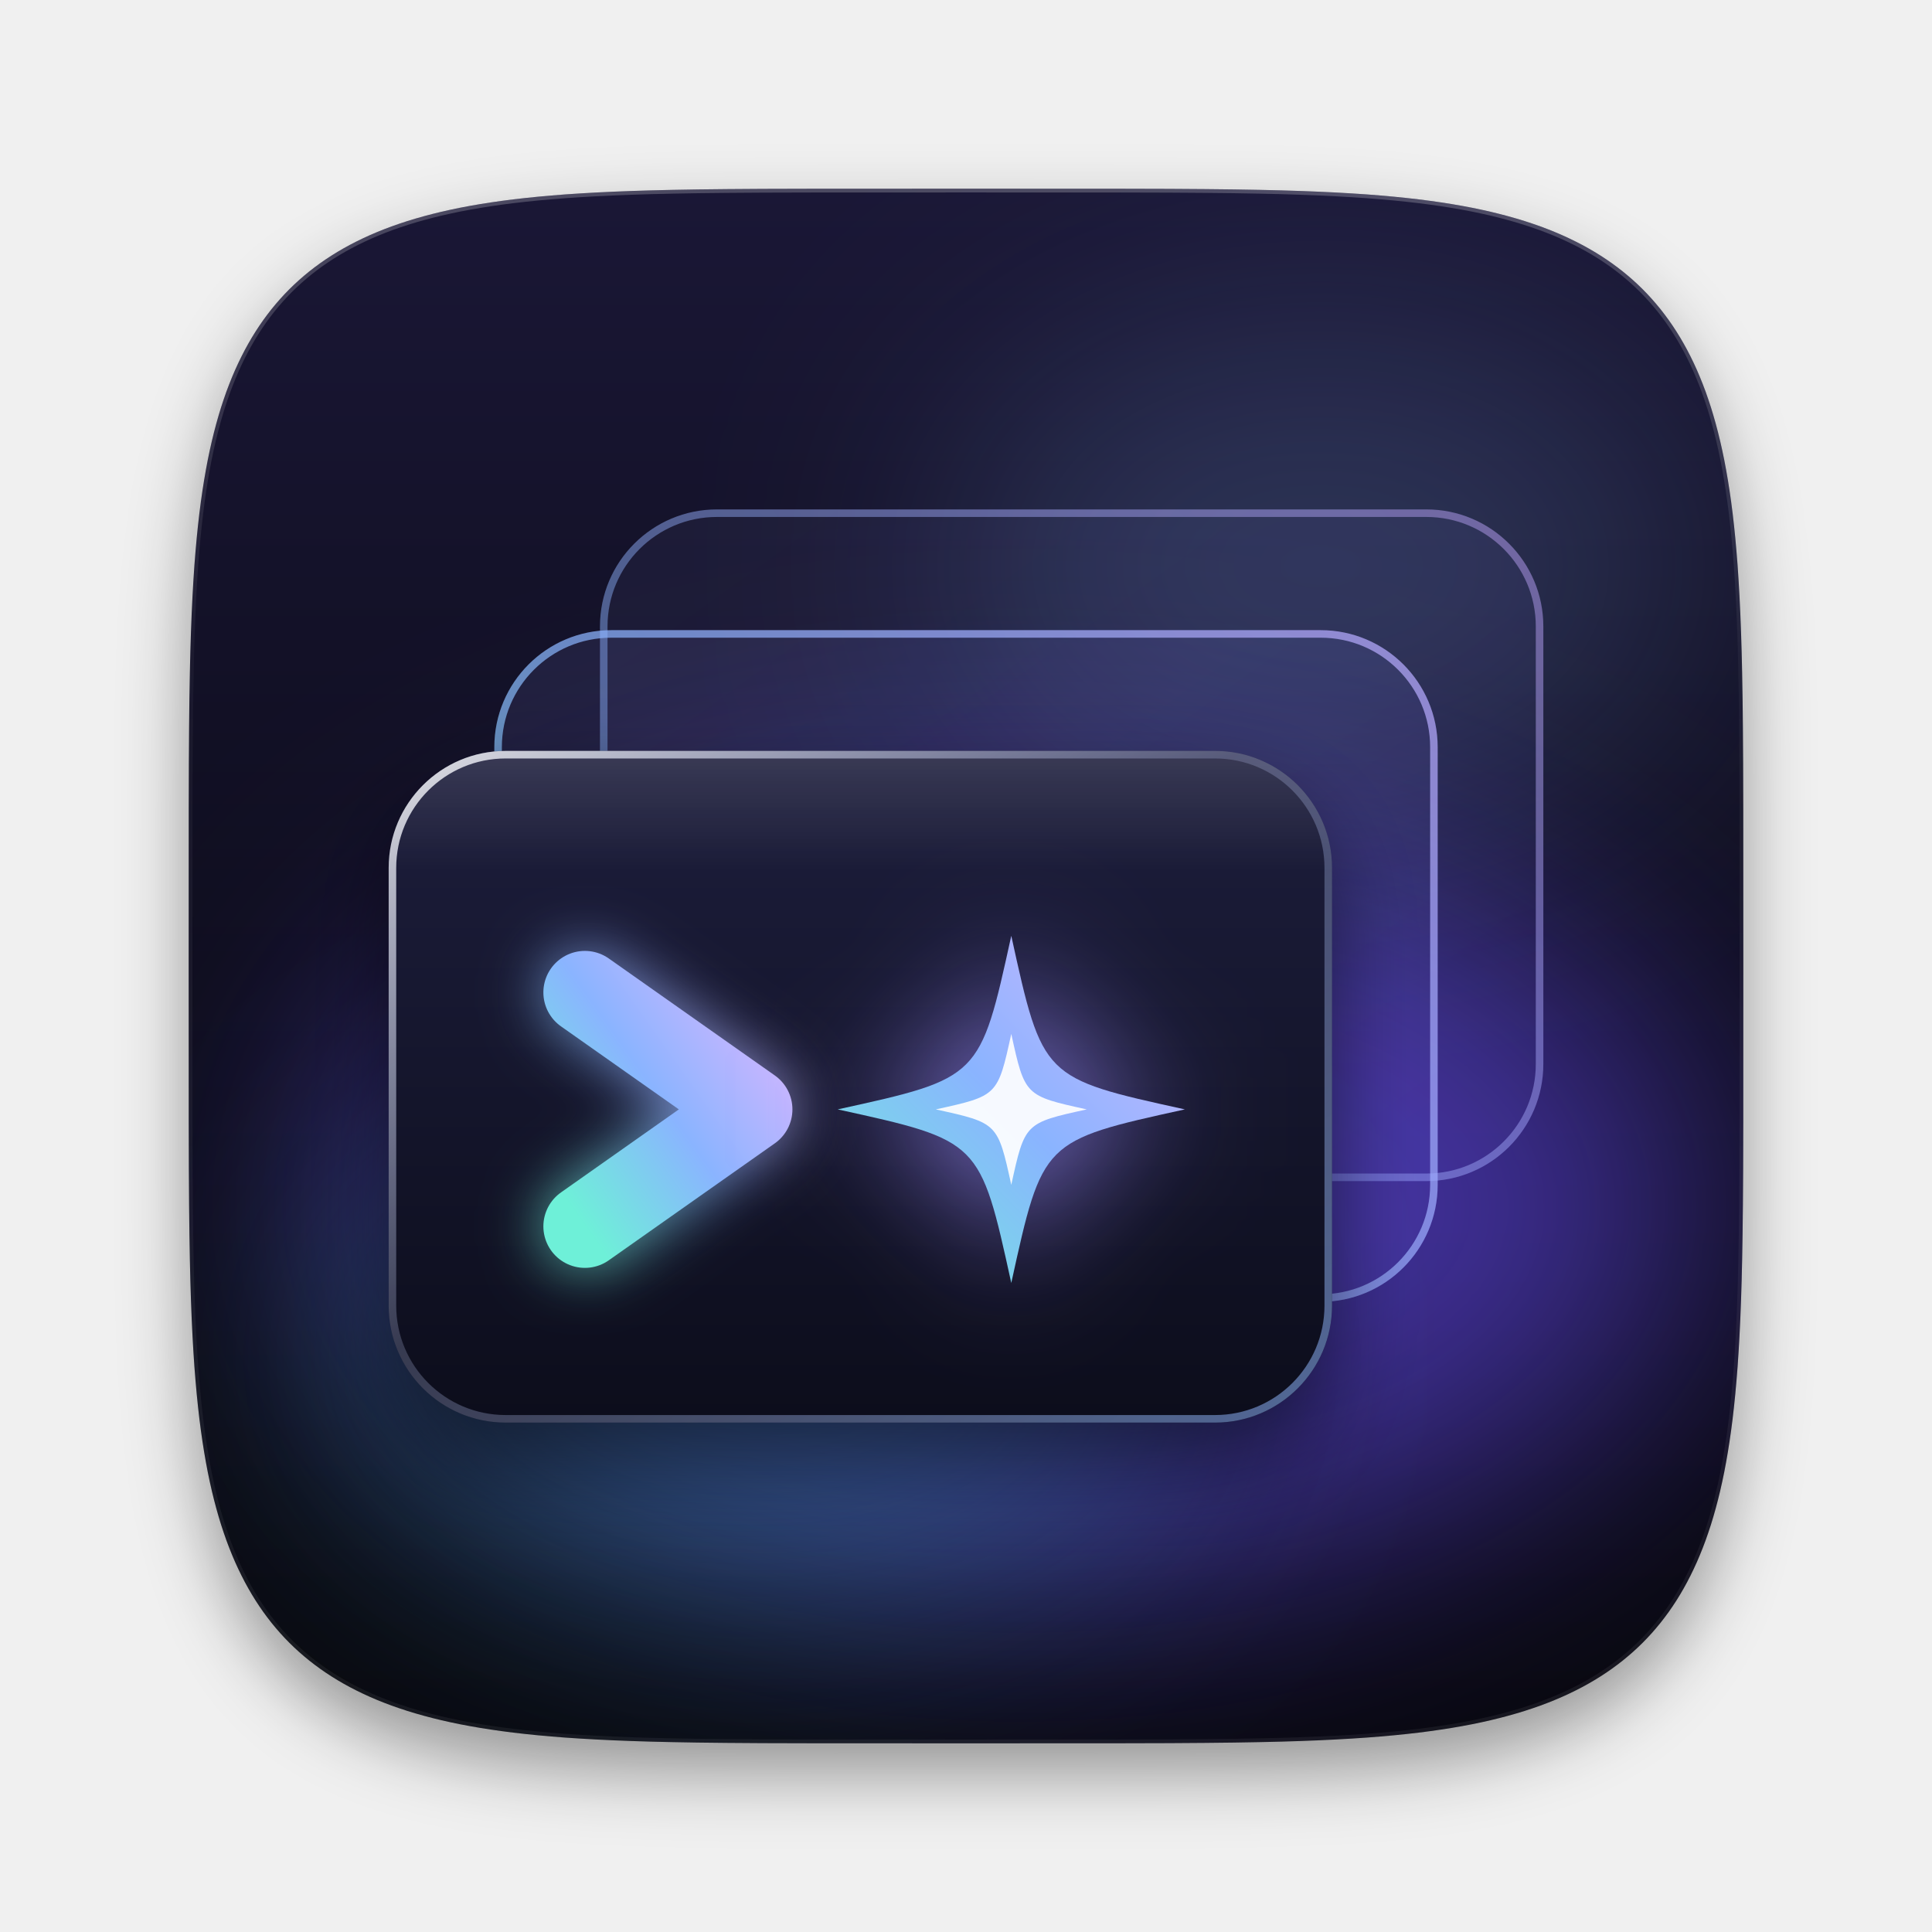
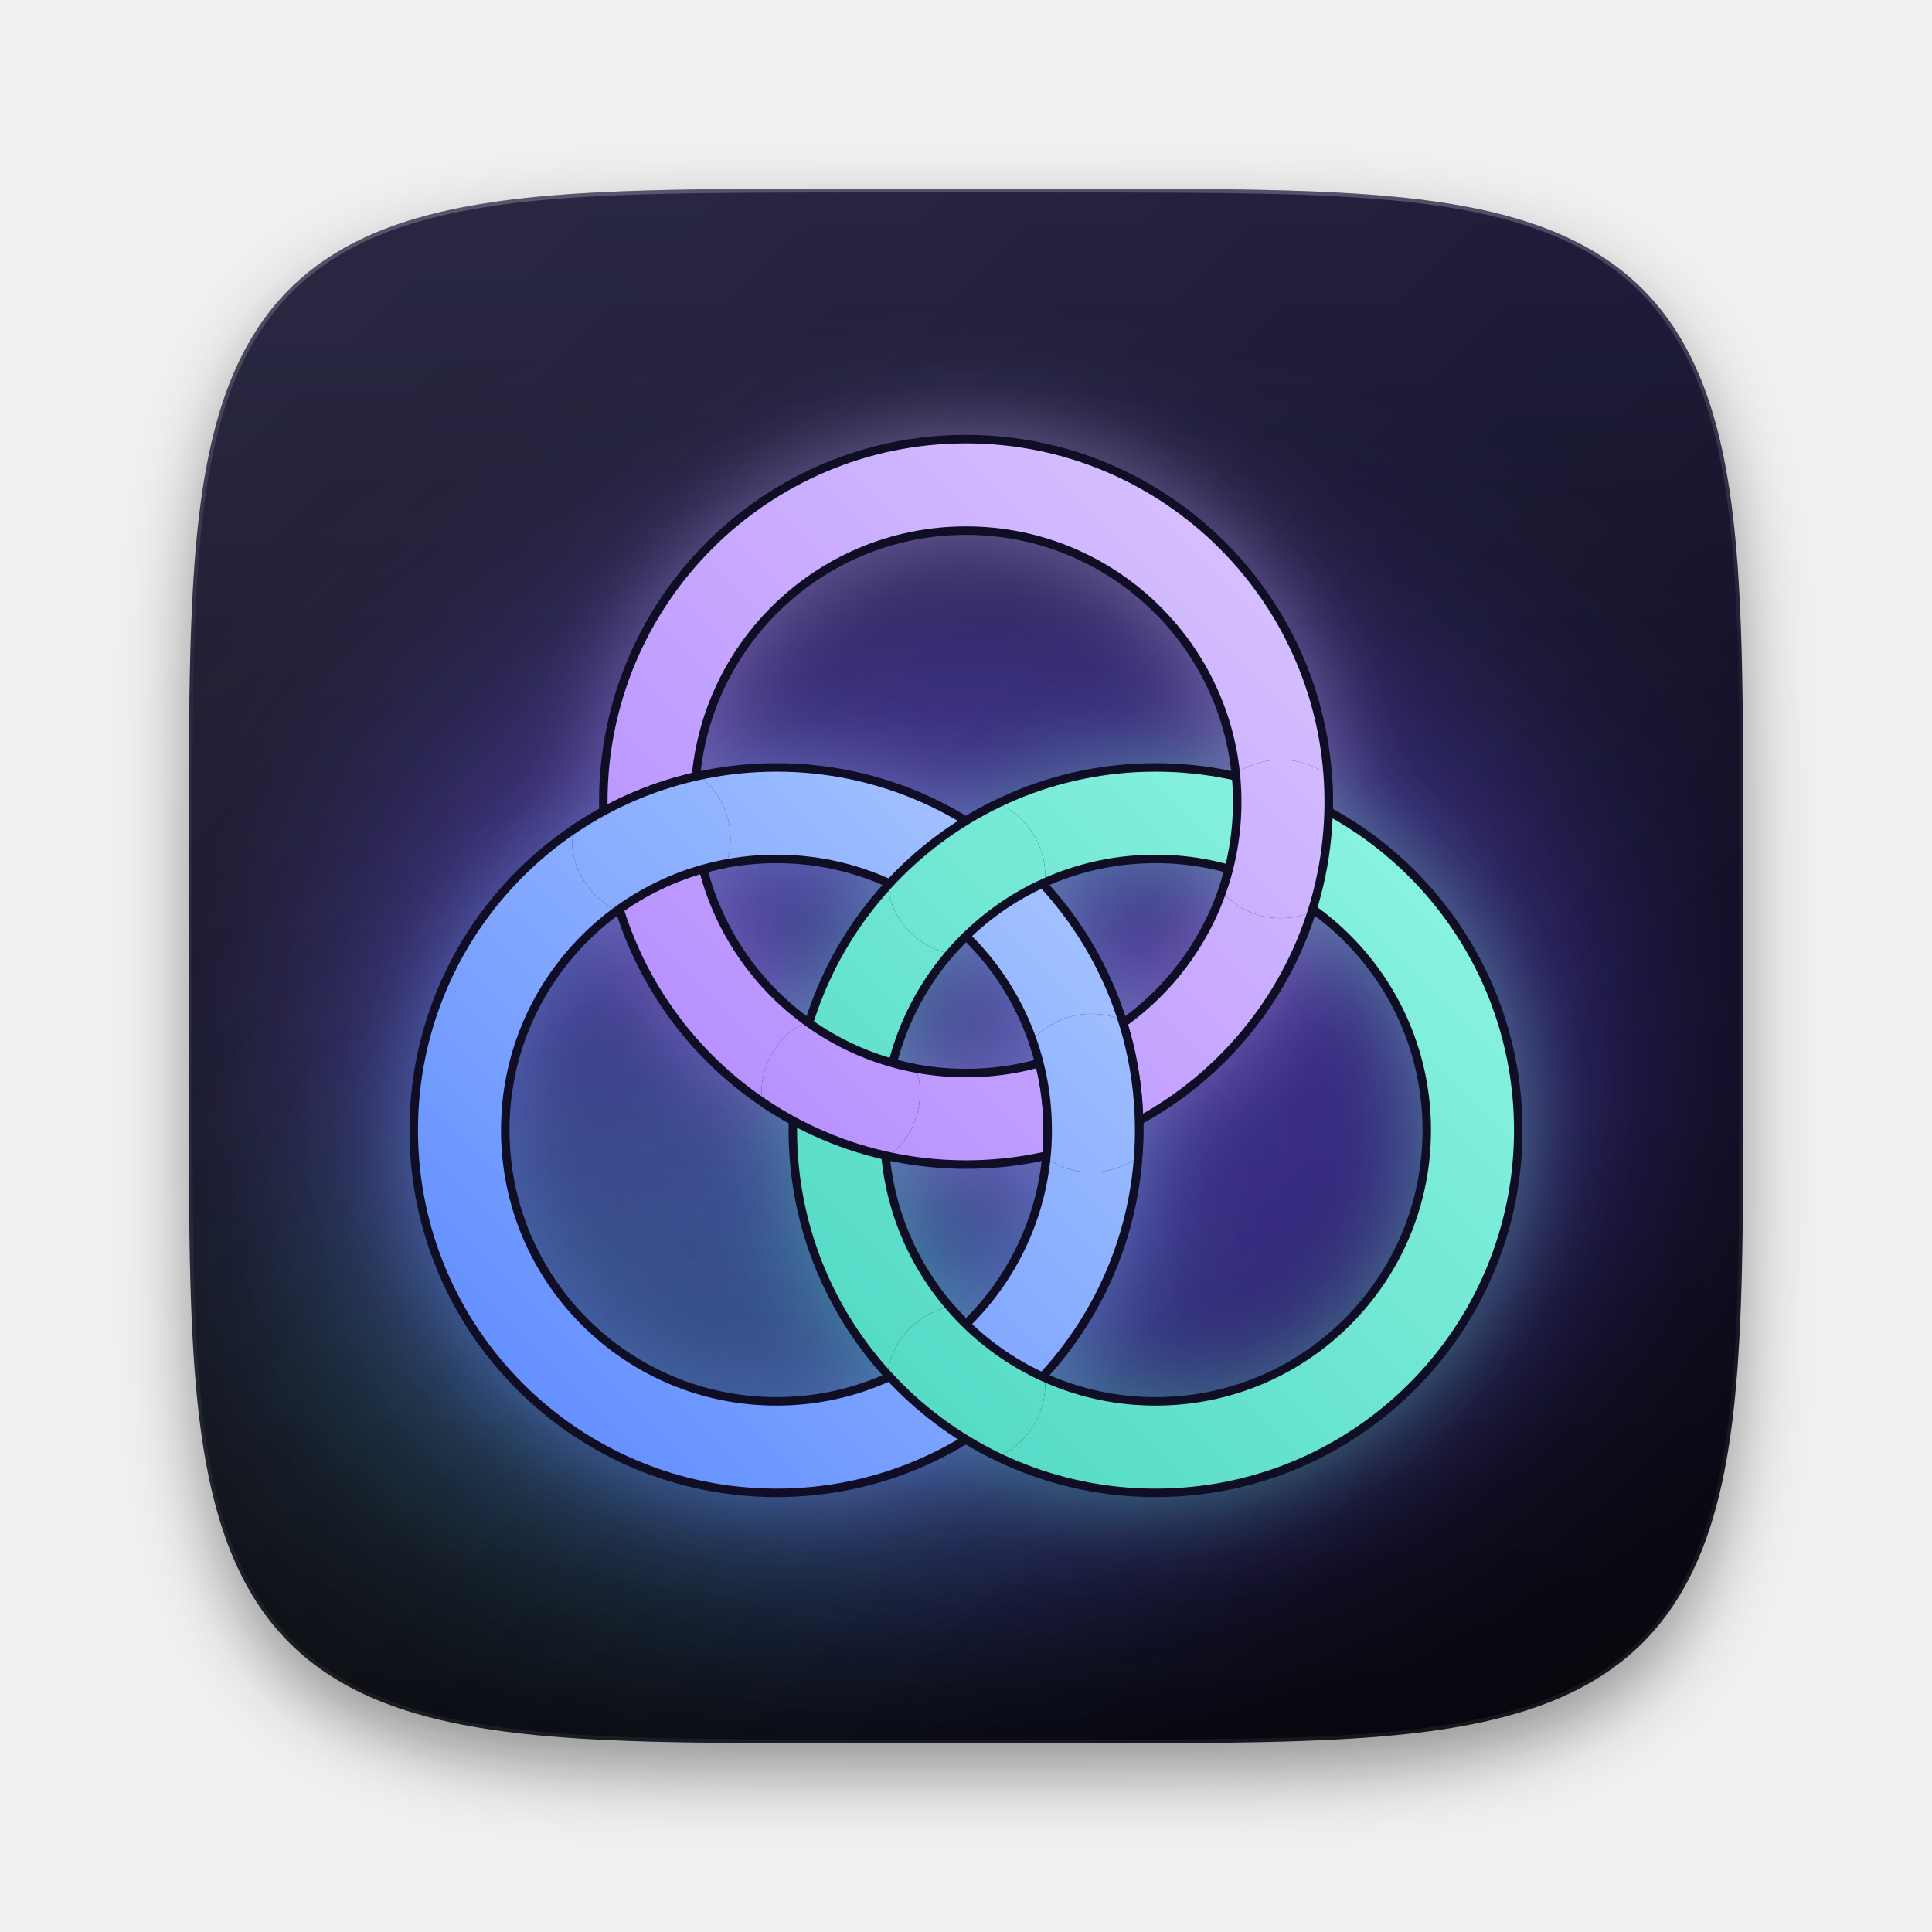
<svg xmlns="http://www.w3.org/2000/svg" width="1024" height="1024" viewBox="0 0 1024 1024">
  <defs>
    <linearGradient id="bg" gradientUnits="userSpaceOnUse" x1="0" y1="100" x2="0" y2="924">
      <stop offset="0" stop-color="#1A1736" />
      <stop offset="0.5" stop-color="#0E0D1D" />
      <stop offset="1" stop-color="#07070D" />
    </linearGradient>
-     <linearGradient id="mark" gradientUnits="userSpaceOnUse" x1="200" y1="780" x2="820" y2="260">
-       <stop offset="0" stop-color="#6EF0D8" />
-       <stop offset="0.45" stop-color="#8AB4FF" />
-       <stop offset="1" stop-color="#C8A8FF" />
-     </linearGradient>
-     <linearGradient id="ink" x1="0" y1="1" x2="1" y2="0">
-       <stop offset="0" stop-color="#6EF0D8" />
-       <stop offset="0.5" stop-color="#8AB4FF" />
-       <stop offset="1" stop-color="#D2B6FF" />
-     </linearGradient>
-     <linearGradient id="tint" x1="0" y1="0" x2="1" y2="1">
-       <stop offset="0" stop-color="#9AA8FF" />
-       <stop offset="1" stop-color="#6C5CFF" />
-     </linearGradient>
-     <linearGradient id="edge" x1="0" y1="0" x2="1" y2="1">
-       <stop offset="0" stop-color="#FFFFFF" stop-opacity="0.85" />
-       <stop offset="0.45" stop-color="#C7D2FF" stop-opacity="0.22" />
-       <stop offset="1" stop-color="#8AB4FF" stop-opacity="0.55" />
-     </linearGradient>
-     <linearGradient id="glass" x1="0" y1="0" x2="0" y2="1">
-       <stop offset="0" stop-color="#1D1E3D" />
-       <stop offset="1" stop-color="#0C0D1B" />
-     </linearGradient>
-     <linearGradient id="sheen" x1="0" y1="0" x2="0" y2="1">
-       <stop offset="0" stop-color="#FFFFFF" stop-opacity="0.13" />
-       <stop offset="0.18" stop-color="#FFFFFF" stop-opacity="0" />
-     </linearGradient>
    <linearGradient id="rimlight" gradientUnits="userSpaceOnUse" x1="0" y1="100" x2="0" y2="924">
      <stop offset="0" stop-color="#FFFFFF" stop-opacity="0.22" />
      <stop offset="0.3" stop-color="#FFFFFF" stop-opacity="0.04" />
      <stop offset="1" stop-color="#FFFFFF" stop-opacity="0.06" />
    </linearGradient>
+     <linearGradient id="sheen" gradientUnits="userSpaceOnUse" x1="100" y1="100" x2="700" y2="700">
+       <stop offset="0" stop-color="#FFFFFF" stop-opacity="0.08" />
+       <stop offset="1" stop-color="#FFFFFF" stop-opacity="0" />
+     </linearGradient>
+     <linearGradient id="g0" gradientUnits="userSpaceOnUse" x1="344" y1="593" x2="680" y2="257">
+       <stop offset="0" stop-color="#B48CFF" />
+       <stop offset="1" stop-color="#D9C4FF" />
+     </linearGradient>
+     <linearGradient id="g1" gradientUnits="userSpaceOnUse" x1="444" y1="767" x2="780" y2="431">
+       <stop offset="0" stop-color="#4FD8C4" />
+       <stop offset="1" stop-color="#8EF5E2" />
+     </linearGradient>
+     <linearGradient id="g2" gradientUnits="userSpaceOnUse" x1="244" y1="767" x2="580" y2="431">
+       <stop offset="0" stop-color="#5E8BFF" />
+       <stop offset="1" stop-color="#A8C6FF" />
+     </linearGradient>
    <clipPath id="clip">
      <path d="M924.00,512.00L923.97,593.59L923.90,619.65L923.77,638.60L923.60,654.01L923.37,667.24L923.10,678.95L922.77,689.52L922.39,699.21L921.96,708.17L921.48,716.53L920.96,724.39L920.37,731.81L919.74,738.85L919.06,745.54L918.33,751.94L917.54,758.06L916.70,763.93L915.81,769.57L914.87,775.00L913.88,780.24L912.83,785.29L911.73,790.18L910.57,794.91L909.36,799.49L908.10,803.93L906.79,808.23L905.41,812.41L903.99,816.47L902.50,820.41L900.96,824.24L899.37,827.96L897.71,831.58L896.00,835.10L894.23,838.53L892.40,841.86L890.51,845.11L888.56,848.27L886.55,851.34L884.48,854.33L882.34,857.24L880.14,860.08L877.87,862.83L875.54,865.52L873.14,868.13L870.67,870.67L868.13,873.14L865.52,875.54L862.83,877.87L860.08,880.14L857.24,882.34L854.33,884.48L851.34,886.55L848.27,888.56L845.11,890.51L841.86,892.40L838.53,894.23L835.10,896.00L831.58,897.71L827.96,899.37L824.24,900.96L820.41,902.50L816.47,903.99L812.41,905.41L808.23,906.79L803.93,908.10L799.49,909.36L794.91,910.57L790.18,911.73L785.29,912.83L780.24,913.88L775.00,914.87L769.57,915.81L763.93,916.70L758.06,917.54L751.94,918.33L745.54,919.06L738.85,919.74L731.81,920.37L724.39,920.96L716.53,921.48L708.17,921.96L699.21,922.39L689.52,922.77L678.95,923.10L667.24,923.37L654.01,923.60L638.60,923.77L619.65,923.90L593.59,923.97L512.00,924.00L430.41,923.97L404.35,923.90L385.40,923.77L369.99,923.60L356.76,923.37L345.05,923.10L334.48,922.77L324.79,922.39L315.83,921.96L307.47,921.48L299.61,920.96L292.19,920.37L285.15,919.74L278.46,919.06L272.06,918.33L265.94,917.54L260.07,916.70L254.43,915.81L249.00,914.87L243.76,913.88L238.71,912.83L233.82,911.73L229.09,910.57L224.51,909.36L220.07,908.10L215.77,906.79L211.59,905.41L207.53,903.99L203.59,902.50L199.76,900.96L196.04,899.37L192.42,897.71L188.90,896.00L185.47,894.23L182.14,892.40L178.89,890.51L175.73,888.56L172.66,886.55L169.67,884.48L166.76,882.34L163.92,880.14L161.17,877.87L158.48,875.54L155.87,873.14L153.33,870.67L150.86,868.13L148.46,865.52L146.13,862.83L143.86,860.08L141.66,857.24L139.52,854.33L137.45,851.34L135.44,848.27L133.49,845.11L131.60,841.86L129.77,838.53L128.00,835.10L126.29,831.58L124.63,827.96L123.04,824.24L121.50,820.41L120.01,816.47L118.59,812.41L117.21,808.23L115.90,803.93L114.64,799.49L113.43,794.91L112.27,790.18L111.17,785.29L110.12,780.24L109.13,775.00L108.19,769.57L107.30,763.93L106.46,758.06L105.67,751.94L104.94,745.54L104.26,738.85L103.63,731.81L103.04,724.39L102.52,716.53L102.04,708.17L101.61,699.21L101.23,689.52L100.90,678.95L100.63,667.24L100.40,654.01L100.23,638.60L100.10,619.65L100.03,593.59L100.00,512.00L100.03,430.41L100.10,404.35L100.23,385.40L100.40,369.99L100.63,356.76L100.90,345.05L101.23,334.48L101.61,324.79L102.04,315.83L102.52,307.47L103.04,299.61L103.63,292.19L104.26,285.15L104.94,278.46L105.67,272.06L106.46,265.94L107.30,260.07L108.19,254.43L109.13,249.00L110.12,243.76L111.17,238.71L112.27,233.82L113.43,229.09L114.64,224.51L115.90,220.07L117.21,215.77L118.59,211.59L120.01,207.53L121.50,203.59L123.04,199.76L124.63,196.04L126.29,192.42L128.00,188.90L129.77,185.47L131.60,182.14L133.49,178.89L135.44,175.73L137.45,172.66L139.52,169.67L141.66,166.76L143.86,163.92L146.13,161.17L148.46,158.48L150.86,155.87L153.33,153.33L155.87,150.86L158.48,148.46L161.17,146.13L163.92,143.86L166.76,141.66L169.67,139.52L172.66,137.45L175.73,135.44L178.89,133.49L182.14,131.60L185.47,129.77L188.90,128.00L192.42,126.29L196.04,124.63L199.76,123.04L203.59,121.50L207.53,120.01L211.59,118.59L215.77,117.21L220.07,115.90L224.51,114.64L229.09,113.43L233.82,112.27L238.71,111.17L243.76,110.12L249.00,109.13L254.43,108.19L260.07,107.30L265.94,106.46L272.06,105.67L278.46,104.94L285.15,104.26L292.19,103.63L299.61,103.04L307.47,102.52L315.83,102.04L324.79,101.61L334.48,101.23L345.05,100.90L356.76,100.63L369.99,100.40L385.40,100.23L404.35,100.10L430.41,100.03L512.00,100.00L593.59,100.03L619.65,100.10L638.60,100.23L654.01,100.40L667.24,100.63L678.95,100.90L689.52,101.23L699.21,101.61L708.17,102.04L716.53,102.52L724.39,103.04L731.81,103.63L738.85,104.26L745.54,104.94L751.94,105.67L758.06,106.46L763.93,107.30L769.57,108.19L775.00,109.13L780.24,110.12L785.29,111.17L790.18,112.27L794.91,113.43L799.49,114.64L803.93,115.90L808.23,117.21L812.41,118.59L816.47,120.01L820.41,121.50L824.24,123.04L827.96,124.63L831.58,126.29L835.10,128.00L838.53,129.77L841.86,131.60L845.11,133.49L848.27,135.44L851.34,137.45L854.33,139.52L857.24,141.66L860.08,143.86L862.83,146.13L865.52,148.46L868.13,150.86L870.67,153.33L873.14,155.87L875.54,158.48L877.87,161.17L880.14,163.92L882.34,166.76L884.48,169.67L886.55,172.66L888.56,175.73L890.51,178.89L892.40,182.14L894.23,185.47L896.00,188.90L897.71,192.42L899.37,196.04L900.96,199.76L902.50,203.59L903.99,207.53L905.41,211.59L906.79,215.77L908.10,220.07L909.36,224.51L910.57,229.09L911.73,233.82L912.83,238.71L913.88,243.76L914.87,249.00L915.81,254.43L916.70,260.07L917.54,265.94L918.33,272.06L919.06,278.46L919.74,285.15L920.37,292.19L920.96,299.61L921.48,307.47L921.96,315.83L922.39,324.79L922.77,334.48L923.10,345.05L923.37,356.76L923.60,369.99L923.77,385.40L923.90,404.35L923.97,430.41Z" />
+     </clipPath>
+     <clipPath id="x0">
+       <circle cx="445.61" cy="579.33" r="42" />
+     </clipPath>
+     <clipPath id="x1">
+       <circle cx="678.84" cy="444.67" r="42" />
+     </clipPath>
+     <clipPath id="x2">
+       <circle cx="512.00" cy="464.34" r="42" />
+     </clipPath>
+     <clipPath id="x3">
+       <circle cx="512.00" cy="733.66" r="42" />
+     </clipPath>
+     <clipPath id="x4">
+       <circle cx="578.39" cy="579.33" r="42" />
+     </clipPath>
+     <clipPath id="x5">
+       <circle cx="345.16" cy="444.67" r="42" />
    </clipPath>
    <filter id="drop" filterUnits="userSpaceOnUse" x="-200" y="-200" width="1424" height="1424" color-interpolation-filters="sRGB">
      <feGaussianBlur stdDeviation="18" />
    </filter>
    <filter id="pool" filterUnits="userSpaceOnUse" x="-200" y="-200" width="1424" height="1424" color-interpolation-filters="sRGB">
      <feGaussianBlur stdDeviation="70" />
    </filter>
-     <filter id="shadow" filterUnits="userSpaceOnUse" x="-200" y="-200" width="1424" height="1424" color-interpolation-filters="sRGB">
-       <feGaussianBlur stdDeviation="24" />
-     </filter>
    <filter id="glow" filterUnits="userSpaceOnUse" x="-200" y="-200" width="1424" height="1424" color-interpolation-filters="sRGB">
-       <feGaussianBlur stdDeviation="16" />
-     </filter>
-     <filter id="halo" filterUnits="userSpaceOnUse" x="-200" y="-200" width="1424" height="1424" color-interpolation-filters="sRGB">
-       <feGaussianBlur stdDeviation="34" />
+       <feGaussianBlur stdDeviation="26" />
    </filter>
  </defs>
  <path d="M924.00,512.00L923.97,593.59L923.90,619.65L923.77,638.60L923.60,654.01L923.37,667.24L923.10,678.95L922.77,689.52L922.39,699.21L921.96,708.17L921.48,716.53L920.96,724.39L920.37,731.81L919.74,738.85L919.06,745.54L918.33,751.94L917.54,758.06L916.70,763.93L915.81,769.57L914.87,775.00L913.88,780.24L912.83,785.29L911.73,790.18L910.57,794.91L909.36,799.49L908.10,803.93L906.79,808.23L905.41,812.41L903.99,816.47L902.50,820.41L900.96,824.24L899.37,827.96L897.71,831.58L896.00,835.10L894.23,838.53L892.40,841.86L890.51,845.11L888.56,848.27L886.55,851.34L884.48,854.33L882.34,857.24L880.14,860.08L877.87,862.83L875.54,865.52L873.14,868.13L870.67,870.67L868.13,873.14L865.52,875.54L862.83,877.87L860.08,880.14L857.24,882.34L854.33,884.48L851.34,886.55L848.27,888.56L845.11,890.51L841.86,892.40L838.53,894.23L835.10,896.00L831.58,897.71L827.96,899.37L824.24,900.96L820.41,902.50L816.47,903.99L812.41,905.41L808.23,906.79L803.93,908.10L799.49,909.36L794.91,910.57L790.18,911.73L785.29,912.83L780.24,913.88L775.00,914.87L769.57,915.81L763.93,916.70L758.06,917.54L751.94,918.33L745.54,919.06L738.85,919.74L731.81,920.37L724.39,920.96L716.53,921.48L708.17,921.96L699.21,922.39L689.52,922.77L678.95,923.10L667.24,923.37L654.01,923.60L638.60,923.77L619.65,923.90L593.59,923.97L512.00,924.00L430.41,923.97L404.35,923.90L385.40,923.77L369.99,923.60L356.76,923.37L345.05,923.10L334.48,922.77L324.79,922.39L315.83,921.96L307.47,921.48L299.61,920.96L292.19,920.37L285.15,919.74L278.46,919.06L272.06,918.33L265.94,917.54L260.07,916.70L254.43,915.81L249.00,914.87L243.76,913.88L238.71,912.83L233.82,911.73L229.09,910.57L224.51,909.36L220.07,908.10L215.77,906.79L211.59,905.41L207.53,903.99L203.59,902.50L199.76,900.96L196.04,899.37L192.42,897.71L188.90,896.00L185.47,894.23L182.14,892.40L178.89,890.51L175.73,888.56L172.66,886.55L169.67,884.48L166.76,882.34L163.92,880.14L161.17,877.87L158.48,875.54L155.87,873.14L153.33,870.67L150.86,868.13L148.46,865.52L146.13,862.83L143.86,860.08L141.66,857.24L139.52,854.33L137.45,851.34L135.44,848.27L133.49,845.11L131.60,841.86L129.77,838.53L128.00,835.10L126.29,831.58L124.63,827.96L123.04,824.24L121.50,820.41L120.01,816.47L118.59,812.41L117.21,808.23L115.90,803.93L114.64,799.49L113.43,794.91L112.27,790.18L111.17,785.29L110.12,780.24L109.13,775.00L108.19,769.57L107.30,763.93L106.46,758.06L105.67,751.94L104.94,745.54L104.26,738.85L103.63,731.81L103.04,724.39L102.52,716.53L102.04,708.17L101.61,699.21L101.23,689.52L100.90,678.95L100.63,667.24L100.40,654.01L100.23,638.60L100.10,619.65L100.03,593.59L100.00,512.00L100.03,430.41L100.10,404.35L100.23,385.40L100.40,369.99L100.63,356.76L100.90,345.05L101.23,334.48L101.61,324.79L102.04,315.83L102.52,307.47L103.04,299.61L103.63,292.19L104.26,285.15L104.94,278.46L105.67,272.06L106.46,265.94L107.30,260.07L108.19,254.43L109.13,249.00L110.12,243.76L111.17,238.71L112.27,233.82L113.43,229.09L114.64,224.51L115.90,220.07L117.21,215.77L118.59,211.59L120.01,207.53L121.50,203.59L123.04,199.76L124.63,196.04L126.29,192.42L128.00,188.90L129.77,185.47L131.60,182.14L133.49,178.89L135.44,175.73L137.45,172.66L139.52,169.67L141.66,166.76L143.86,163.92L146.13,161.17L148.46,158.48L150.86,155.87L153.33,153.33L155.87,150.86L158.48,148.46L161.17,146.13L163.92,143.86L166.76,141.66L169.67,139.52L172.66,137.45L175.73,135.44L178.89,133.49L182.14,131.60L185.47,129.77L188.90,128.00L192.42,126.29L196.04,124.63L199.76,123.04L203.59,121.50L207.53,120.01L211.59,118.59L215.77,117.21L220.07,115.90L224.51,114.64L229.09,113.43L233.82,112.27L238.71,111.17L243.76,110.12L249.00,109.13L254.43,108.19L260.07,107.30L265.94,106.46L272.06,105.67L278.46,104.94L285.15,104.26L292.19,103.63L299.61,103.04L307.47,102.52L315.83,102.04L324.79,101.61L334.48,101.23L345.05,100.90L356.76,100.63L369.99,100.40L385.40,100.23L404.35,100.10L430.41,100.03L512.00,100.00L593.59,100.03L619.65,100.10L638.60,100.23L654.01,100.40L667.24,100.63L678.95,100.90L689.52,101.23L699.21,101.61L708.17,102.04L716.53,102.52L724.39,103.04L731.81,103.63L738.85,104.26L745.54,104.94L751.94,105.67L758.06,106.46L763.93,107.30L769.57,108.19L775.00,109.13L780.24,110.12L785.29,111.17L790.18,112.27L794.91,113.43L799.49,114.64L803.93,115.90L808.23,117.21L812.41,118.59L816.47,120.01L820.41,121.50L824.24,123.04L827.96,124.63L831.58,126.29L835.10,128.00L838.53,129.77L841.86,131.60L845.11,133.49L848.27,135.44L851.34,137.45L854.33,139.52L857.24,141.66L860.08,143.86L862.83,146.13L865.52,148.46L868.13,150.86L870.67,153.33L873.14,155.87L875.54,158.48L877.87,161.17L880.14,163.92L882.34,166.76L884.48,169.67L886.55,172.66L888.56,175.73L890.51,178.89L892.40,182.14L894.23,185.47L896.00,188.90L897.71,192.42L899.37,196.04L900.96,199.76L902.50,203.59L903.99,207.53L905.41,211.59L906.79,215.77L908.10,220.07L909.36,224.51L910.57,229.09L911.73,233.82L912.83,238.71L913.88,243.76L914.87,249.00L915.81,254.43L916.70,260.07L917.54,265.94L918.33,272.06L919.06,278.46L919.74,285.15L920.37,292.19L920.96,299.61L921.48,307.47L921.96,315.83L922.39,324.79L922.77,334.48L923.10,345.05L923.37,356.76L923.60,369.99L923.77,385.40L923.90,404.35L923.97,430.41Z" fill="#000" opacity="0.38" filter="url(#drop)" transform="translate(0 16)" />
  <path d="M924.00,512.00L923.97,593.59L923.90,619.65L923.77,638.60L923.60,654.01L923.37,667.24L923.10,678.95L922.77,689.52L922.39,699.21L921.96,708.17L921.48,716.53L920.96,724.39L920.37,731.81L919.74,738.85L919.06,745.54L918.33,751.94L917.54,758.06L916.70,763.93L915.81,769.57L914.87,775.00L913.88,780.24L912.83,785.29L911.73,790.18L910.57,794.91L909.36,799.49L908.10,803.93L906.79,808.23L905.41,812.41L903.99,816.47L902.50,820.41L900.96,824.24L899.37,827.96L897.71,831.58L896.00,835.10L894.23,838.53L892.40,841.86L890.51,845.11L888.56,848.27L886.55,851.34L884.48,854.33L882.34,857.24L880.14,860.08L877.87,862.83L875.54,865.52L873.14,868.13L870.67,870.67L868.13,873.14L865.52,875.54L862.83,877.87L860.08,880.14L857.24,882.34L854.33,884.48L851.34,886.55L848.27,888.56L845.11,890.51L841.86,892.40L838.53,894.23L835.10,896.00L831.58,897.71L827.96,899.37L824.24,900.96L820.41,902.50L816.47,903.99L812.41,905.41L808.23,906.79L803.93,908.10L799.49,909.36L794.91,910.57L790.18,911.73L785.29,912.83L780.24,913.88L775.00,914.87L769.57,915.81L763.93,916.70L758.06,917.54L751.94,918.33L745.54,919.06L738.85,919.74L731.81,920.37L724.39,920.96L716.53,921.48L708.17,921.96L699.21,922.39L689.52,922.77L678.95,923.10L667.24,923.37L654.01,923.60L638.60,923.77L619.65,923.90L593.59,923.97L512.00,924.00L430.41,923.97L404.35,923.90L385.40,923.77L369.99,923.60L356.76,923.37L345.05,923.10L334.48,922.77L324.79,922.39L315.83,921.96L307.47,921.48L299.61,920.96L292.19,920.37L285.15,919.74L278.46,919.06L272.06,918.33L265.94,917.54L260.07,916.70L254.43,915.81L249.00,914.87L243.76,913.88L238.71,912.83L233.82,911.73L229.09,910.57L224.51,909.36L220.07,908.10L215.77,906.79L211.59,905.41L207.53,903.99L203.59,902.50L199.76,900.96L196.04,899.37L192.42,897.71L188.90,896.00L185.47,894.23L182.14,892.40L178.89,890.51L175.73,888.56L172.66,886.55L169.67,884.48L166.76,882.34L163.92,880.14L161.17,877.87L158.48,875.54L155.87,873.14L153.33,870.67L150.86,868.13L148.46,865.52L146.13,862.83L143.86,860.08L141.66,857.24L139.52,854.33L137.45,851.34L135.44,848.27L133.49,845.11L131.60,841.86L129.77,838.53L128.00,835.10L126.29,831.58L124.63,827.96L123.04,824.24L121.50,820.41L120.01,816.47L118.59,812.41L117.21,808.23L115.90,803.93L114.64,799.49L113.43,794.91L112.27,790.18L111.17,785.29L110.12,780.24L109.13,775.00L108.19,769.57L107.30,763.93L106.46,758.06L105.67,751.94L104.94,745.54L104.26,738.85L103.63,731.81L103.04,724.39L102.52,716.53L102.04,708.17L101.61,699.21L101.23,689.52L100.90,678.95L100.63,667.24L100.40,654.01L100.23,638.60L100.10,619.65L100.03,593.59L100.00,512.00L100.03,430.41L100.10,404.35L100.23,385.40L100.40,369.99L100.63,356.76L100.90,345.05L101.23,334.48L101.61,324.79L102.04,315.83L102.52,307.47L103.04,299.61L103.63,292.19L104.26,285.15L104.94,278.46L105.67,272.06L106.46,265.94L107.30,260.07L108.19,254.43L109.13,249.00L110.12,243.76L111.17,238.71L112.27,233.82L113.43,229.09L114.64,224.51L115.90,220.07L117.21,215.77L118.59,211.59L120.01,207.53L121.50,203.59L123.04,199.76L124.63,196.04L126.29,192.42L128.00,188.90L129.77,185.47L131.60,182.14L133.49,178.89L135.44,175.73L137.45,172.66L139.52,169.67L141.66,166.76L143.86,163.92L146.13,161.17L148.46,158.48L150.86,155.87L153.33,153.33L155.87,150.86L158.48,148.46L161.17,146.13L163.92,143.86L166.76,141.66L169.67,139.52L172.66,137.45L175.73,135.44L178.89,133.49L182.14,131.60L185.47,129.77L188.90,128.00L192.42,126.29L196.04,124.63L199.76,123.04L203.59,121.50L207.53,120.01L211.59,118.59L215.77,117.21L220.07,115.90L224.51,114.64L229.09,113.43L233.82,112.27L238.71,111.17L243.76,110.12L249.00,109.13L254.43,108.19L260.07,107.30L265.94,106.46L272.06,105.67L278.46,104.94L285.15,104.26L292.19,103.63L299.61,103.04L307.47,102.52L315.83,102.04L324.79,101.61L334.48,101.23L345.05,100.90L356.76,100.63L369.99,100.40L385.40,100.23L404.35,100.10L430.41,100.03L512.00,100.00L593.59,100.03L619.65,100.10L638.60,100.23L654.01,100.40L667.24,100.63L678.95,100.90L689.52,101.23L699.21,101.61L708.17,102.04L716.53,102.52L724.39,103.04L731.81,103.63L738.85,104.26L745.54,104.94L751.94,105.67L758.06,106.46L763.93,107.30L769.57,108.19L775.00,109.13L780.24,110.12L785.29,111.17L790.18,112.27L794.91,113.43L799.49,114.64L803.93,115.90L808.23,117.21L812.41,118.59L816.47,120.01L820.41,121.50L824.24,123.04L827.96,124.63L831.58,126.29L835.10,128.00L838.53,129.77L841.86,131.60L845.11,133.49L848.27,135.44L851.34,137.45L854.33,139.52L857.24,141.66L860.08,143.86L862.83,146.13L865.52,148.46L868.13,150.86L870.67,153.33L873.14,155.87L875.54,158.48L877.87,161.17L880.14,163.92L882.34,166.76L884.48,169.67L886.55,172.66L888.56,175.73L890.51,178.89L892.40,182.14L894.23,185.47L896.00,188.90L897.71,192.42L899.37,196.04L900.96,199.76L902.50,203.59L903.99,207.53L905.41,211.59L906.79,215.77L908.10,220.07L909.36,224.51L910.57,229.09L911.73,233.82L912.83,238.71L913.88,243.76L914.87,249.00L915.81,254.43L916.70,260.07L917.54,265.94L918.33,272.06L919.06,278.46L919.74,285.15L920.37,292.19L920.96,299.61L921.48,307.47L921.96,315.83L922.39,324.79L922.77,334.48L923.10,345.05L923.37,356.76L923.60,369.99L923.77,385.40L923.90,404.35L923.97,430.41Z" fill="url(#bg)" />
  <g clip-path="url(#clip)">
-     <ellipse cx="540" cy="640" rx="360" ry="200" fill="#6A4DFF" opacity="0.55" filter="url(#pool)" />
-     <ellipse cx="400" cy="720" rx="220" ry="120" fill="#2FD6C0" opacity="0.28" filter="url(#pool)" />
-     <ellipse cx="700" cy="300" rx="200" ry="130" fill="#8AB4FF" opacity="0.20" filter="url(#pool)" />
-     <rect x="318" y="270" width="500" height="356" rx="62" fill="url(#tint)" fill-opacity="0.06" />
-     <rect x="320" y="272" width="496" height="352" rx="60" fill="none" stroke="url(#mark)" stroke-opacity="0.45" stroke-width="4" />
-     <rect x="262" y="334" width="500" height="356" rx="62" fill="url(#tint)" fill-opacity="0.1" />
-     <rect x="264" y="336" width="496" height="352" rx="60" fill="none" stroke="url(#mark)" stroke-opacity="0.7" stroke-width="4" />
-     <rect x="206" y="398" width="500" height="356" rx="62" fill="#000" opacity="0.55" filter="url(#shadow)" transform="translate(0 22)" />
-     <rect x="206" y="398" width="500" height="356" rx="62" fill="url(#glass)" />
-     <rect x="206" y="398" width="500" height="356" rx="62" fill="url(#sheen)" />
-     <rect x="208" y="400" width="496" height="352" rx="60" fill="none" stroke="url(#edge)" stroke-width="4" />
-     <g transform="translate(206 398)">
-       <path d="M104,128 L192,190 L104,252" fill="none" stroke="url(#ink)" stroke-width="44" stroke-linecap="round" stroke-linejoin="round" filter="url(#glow)" opacity="0.75" />
-       <path d="M104,128 L192,190 L104,252" fill="none" stroke="url(#ink)" stroke-width="44" stroke-linecap="round" stroke-linejoin="round" />
-       <path d="M330,98 C346.56,173.44 346.56,173.44 422,190 C346.56,206.56 346.56,206.56 330,282 C313.44,206.56 313.44,206.56 238,190 C313.44,173.44 313.44,173.44 330,98Z" fill="#9D8CFF" filter="url(#halo)" opacity="0.9" />
-       <path d="M330,98 C346.56,173.44 346.56,173.44 422,190 C346.56,206.56 346.56,206.56 330,282 C313.44,206.56 313.44,206.56 238,190 C313.44,173.44 313.44,173.44 330,98Z" fill="url(#ink)" />
-       <path d="M330,150 C337.2,182.8 337.2,182.8 370,190 C337.2,197.2 337.2,197.2 330,230 C322.8,197.2 322.8,197.2 290,190 C322.8,182.8 322.8,182.8 330,150Z" fill="#FFFFFF" opacity="0.92" />
+     <ellipse cx="512" cy="560" rx="340" ry="260" fill="#6A4DFF" opacity="0.45" filter="url(#pool)" />
+     <ellipse cx="380" cy="700" rx="220" ry="140" fill="#2FD6C0" opacity="0.22" filter="url(#pool)" />
+     <rect width="1024" height="1024" fill="url(#sheen)" />
+     <g filter="url(#glow)" opacity="0.55">
+       <circle cx="512.00" cy="425.00" r="168" fill="none" stroke="url(#g0)" stroke-width="44" />
+       <circle cx="612.46" cy="599.00" r="168" fill="none" stroke="url(#g1)" stroke-width="44" />
+       <circle cx="411.54" cy="599.00" r="168" fill="none" stroke="url(#g2)" stroke-width="44" />
+     </g>
+     <circle cx="512.00" cy="425.00" r="168" fill="none" stroke="#100E24" stroke-width="53" />
+     <circle cx="512.00" cy="425.00" r="168" fill="none" stroke="url(#g0)" stroke-width="44" />
+     <circle cx="612.46" cy="599.00" r="168" fill="none" stroke="#100E24" stroke-width="53" />
+     <circle cx="612.46" cy="599.00" r="168" fill="none" stroke="url(#g1)" stroke-width="44" />
+     <circle cx="411.54" cy="599.00" r="168" fill="none" stroke="#100E24" stroke-width="53" />
+     <circle cx="411.54" cy="599.00" r="168" fill="none" stroke="url(#g2)" stroke-width="44" />
+     <g clip-path="url(#x0)">
+       <circle cx="512.00" cy="425.00" r="168" fill="none" stroke="#100E24" stroke-width="53" />
+       <circle cx="512.00" cy="425.00" r="168" fill="none" stroke="url(#g0)" stroke-width="44" />
+     </g>
+     <g clip-path="url(#x1)">
+       <circle cx="512.00" cy="425.00" r="168" fill="none" stroke="#100E24" stroke-width="53" />
+       <circle cx="512.00" cy="425.00" r="168" fill="none" stroke="url(#g0)" stroke-width="44" />
+     </g>
+     <g clip-path="url(#x2)">
+       <circle cx="612.46" cy="599.00" r="168" fill="none" stroke="#100E24" stroke-width="53" />
+       <circle cx="612.46" cy="599.00" r="168" fill="none" stroke="url(#g1)" stroke-width="44" />
+     </g>
+     <g clip-path="url(#x3)">
+       <circle cx="612.46" cy="599.00" r="168" fill="none" stroke="#100E24" stroke-width="53" />
+       <circle cx="612.46" cy="599.00" r="168" fill="none" stroke="url(#g1)" stroke-width="44" />
+     </g>
+     <g clip-path="url(#x4)">
+       <circle cx="411.54" cy="599.00" r="168" fill="none" stroke="#100E24" stroke-width="53" />
+       <circle cx="411.54" cy="599.00" r="168" fill="none" stroke="url(#g2)" stroke-width="44" />
+     </g>
+     <g clip-path="url(#x5)">
+       <circle cx="411.54" cy="599.00" r="168" fill="none" stroke="#100E24" stroke-width="53" />
+       <circle cx="411.54" cy="599.00" r="168" fill="none" stroke="url(#g2)" stroke-width="44" />
    </g>
    <path d="M924.00,512.00L923.97,593.59L923.90,619.65L923.77,638.60L923.60,654.01L923.37,667.24L923.10,678.95L922.77,689.52L922.39,699.21L921.96,708.17L921.48,716.53L920.96,724.39L920.37,731.81L919.74,738.85L919.06,745.54L918.33,751.94L917.54,758.06L916.70,763.93L915.81,769.57L914.87,775.00L913.88,780.24L912.83,785.29L911.73,790.18L910.57,794.91L909.36,799.49L908.10,803.93L906.79,808.23L905.41,812.41L903.99,816.47L902.50,820.41L900.96,824.24L899.37,827.96L897.71,831.58L896.00,835.10L894.23,838.53L892.40,841.86L890.51,845.11L888.56,848.27L886.55,851.34L884.48,854.33L882.34,857.24L880.14,860.08L877.87,862.83L875.54,865.52L873.14,868.13L870.67,870.67L868.13,873.14L865.52,875.54L862.83,877.87L860.08,880.14L857.24,882.34L854.33,884.48L851.34,886.55L848.27,888.56L845.11,890.51L841.86,892.40L838.53,894.23L835.10,896.00L831.58,897.71L827.96,899.37L824.24,900.96L820.41,902.50L816.47,903.99L812.41,905.41L808.23,906.79L803.93,908.10L799.49,909.36L794.91,910.57L790.18,911.73L785.29,912.83L780.24,913.88L775.00,914.87L769.57,915.81L763.93,916.70L758.06,917.54L751.94,918.33L745.54,919.06L738.85,919.74L731.81,920.37L724.39,920.96L716.53,921.48L708.17,921.96L699.21,922.39L689.52,922.77L678.95,923.10L667.24,923.37L654.01,923.60L638.60,923.77L619.65,923.90L593.59,923.97L512.00,924.00L430.41,923.97L404.35,923.90L385.40,923.77L369.99,923.60L356.76,923.37L345.05,923.10L334.48,922.77L324.79,922.39L315.83,921.96L307.47,921.48L299.61,920.96L292.19,920.37L285.15,919.74L278.46,919.06L272.06,918.33L265.94,917.54L260.07,916.70L254.43,915.81L249.00,914.87L243.76,913.88L238.71,912.83L233.82,911.73L229.09,910.57L224.51,909.36L220.07,908.10L215.77,906.79L211.59,905.41L207.53,903.99L203.59,902.50L199.76,900.96L196.04,899.37L192.42,897.71L188.90,896.00L185.47,894.23L182.14,892.40L178.89,890.51L175.73,888.56L172.66,886.55L169.67,884.48L166.76,882.34L163.92,880.14L161.17,877.87L158.48,875.54L155.87,873.14L153.33,870.67L150.86,868.13L148.46,865.52L146.13,862.83L143.86,860.08L141.66,857.24L139.52,854.33L137.45,851.34L135.44,848.27L133.49,845.11L131.60,841.86L129.77,838.53L128.00,835.10L126.29,831.58L124.63,827.96L123.04,824.24L121.50,820.41L120.01,816.47L118.59,812.41L117.21,808.23L115.90,803.93L114.64,799.49L113.43,794.91L112.27,790.18L111.17,785.29L110.12,780.24L109.13,775.00L108.19,769.57L107.30,763.93L106.46,758.06L105.67,751.94L104.94,745.54L104.26,738.85L103.63,731.81L103.04,724.39L102.52,716.53L102.04,708.17L101.61,699.21L101.23,689.52L100.90,678.95L100.63,667.24L100.40,654.01L100.23,638.60L100.10,619.65L100.03,593.59L100.00,512.00L100.03,430.41L100.10,404.35L100.23,385.40L100.40,369.99L100.63,356.76L100.90,345.05L101.23,334.48L101.61,324.79L102.04,315.83L102.52,307.47L103.04,299.61L103.63,292.19L104.26,285.15L104.94,278.46L105.67,272.06L106.46,265.94L107.30,260.07L108.19,254.43L109.13,249.00L110.12,243.76L111.17,238.71L112.27,233.82L113.43,229.09L114.64,224.51L115.90,220.07L117.21,215.77L118.59,211.59L120.01,207.53L121.50,203.59L123.04,199.76L124.63,196.04L126.29,192.42L128.00,188.90L129.77,185.47L131.60,182.14L133.49,178.89L135.44,175.73L137.45,172.66L139.52,169.67L141.66,166.76L143.86,163.92L146.13,161.17L148.46,158.48L150.86,155.87L153.33,153.33L155.87,150.86L158.48,148.46L161.17,146.13L163.92,143.86L166.76,141.66L169.67,139.52L172.66,137.45L175.73,135.44L178.89,133.49L182.14,131.60L185.47,129.77L188.90,128.00L192.42,126.29L196.04,124.63L199.76,123.04L203.59,121.50L207.53,120.01L211.59,118.59L215.77,117.21L220.07,115.90L224.51,114.64L229.09,113.43L233.82,112.27L238.71,111.17L243.76,110.12L249.00,109.13L254.43,108.19L260.07,107.30L265.94,106.46L272.06,105.67L278.46,104.94L285.15,104.26L292.19,103.63L299.61,103.04L307.47,102.52L315.83,102.04L324.79,101.61L334.48,101.23L345.05,100.90L356.76,100.63L369.99,100.40L385.40,100.23L404.35,100.10L430.41,100.03L512.00,100.00L593.59,100.03L619.65,100.10L638.60,100.23L654.01,100.40L667.24,100.63L678.95,100.90L689.52,101.23L699.21,101.61L708.17,102.04L716.53,102.52L724.39,103.04L731.81,103.63L738.85,104.26L745.54,104.94L751.94,105.67L758.06,106.46L763.93,107.30L769.57,108.19L775.00,109.13L780.24,110.12L785.29,111.17L790.18,112.27L794.91,113.43L799.49,114.64L803.93,115.90L808.23,117.21L812.41,118.59L816.47,120.01L820.41,121.50L824.24,123.04L827.96,124.63L831.58,126.29L835.10,128.00L838.53,129.77L841.86,131.60L845.11,133.49L848.27,135.44L851.34,137.45L854.33,139.52L857.24,141.66L860.08,143.86L862.83,146.13L865.52,148.46L868.13,150.86L870.67,153.33L873.14,155.87L875.54,158.48L877.87,161.17L880.14,163.92L882.34,166.76L884.48,169.67L886.55,172.66L888.56,175.73L890.51,178.89L892.40,182.14L894.23,185.47L896.00,188.90L897.71,192.42L899.37,196.04L900.96,199.76L902.50,203.59L903.99,207.53L905.41,211.59L906.79,215.77L908.10,220.07L909.36,224.51L910.57,229.09L911.73,233.82L912.83,238.71L913.88,243.76L914.87,249.00L915.81,254.43L916.70,260.07L917.54,265.94L918.33,272.06L919.06,278.46L919.74,285.15L920.37,292.19L920.96,299.61L921.48,307.47L921.96,315.83L922.39,324.79L922.77,334.48L923.10,345.05L923.37,356.76L923.60,369.99L923.77,385.40L923.90,404.35L923.97,430.41Z" fill="none" stroke="url(#rimlight)" stroke-width="4" />
  </g>
</svg>
